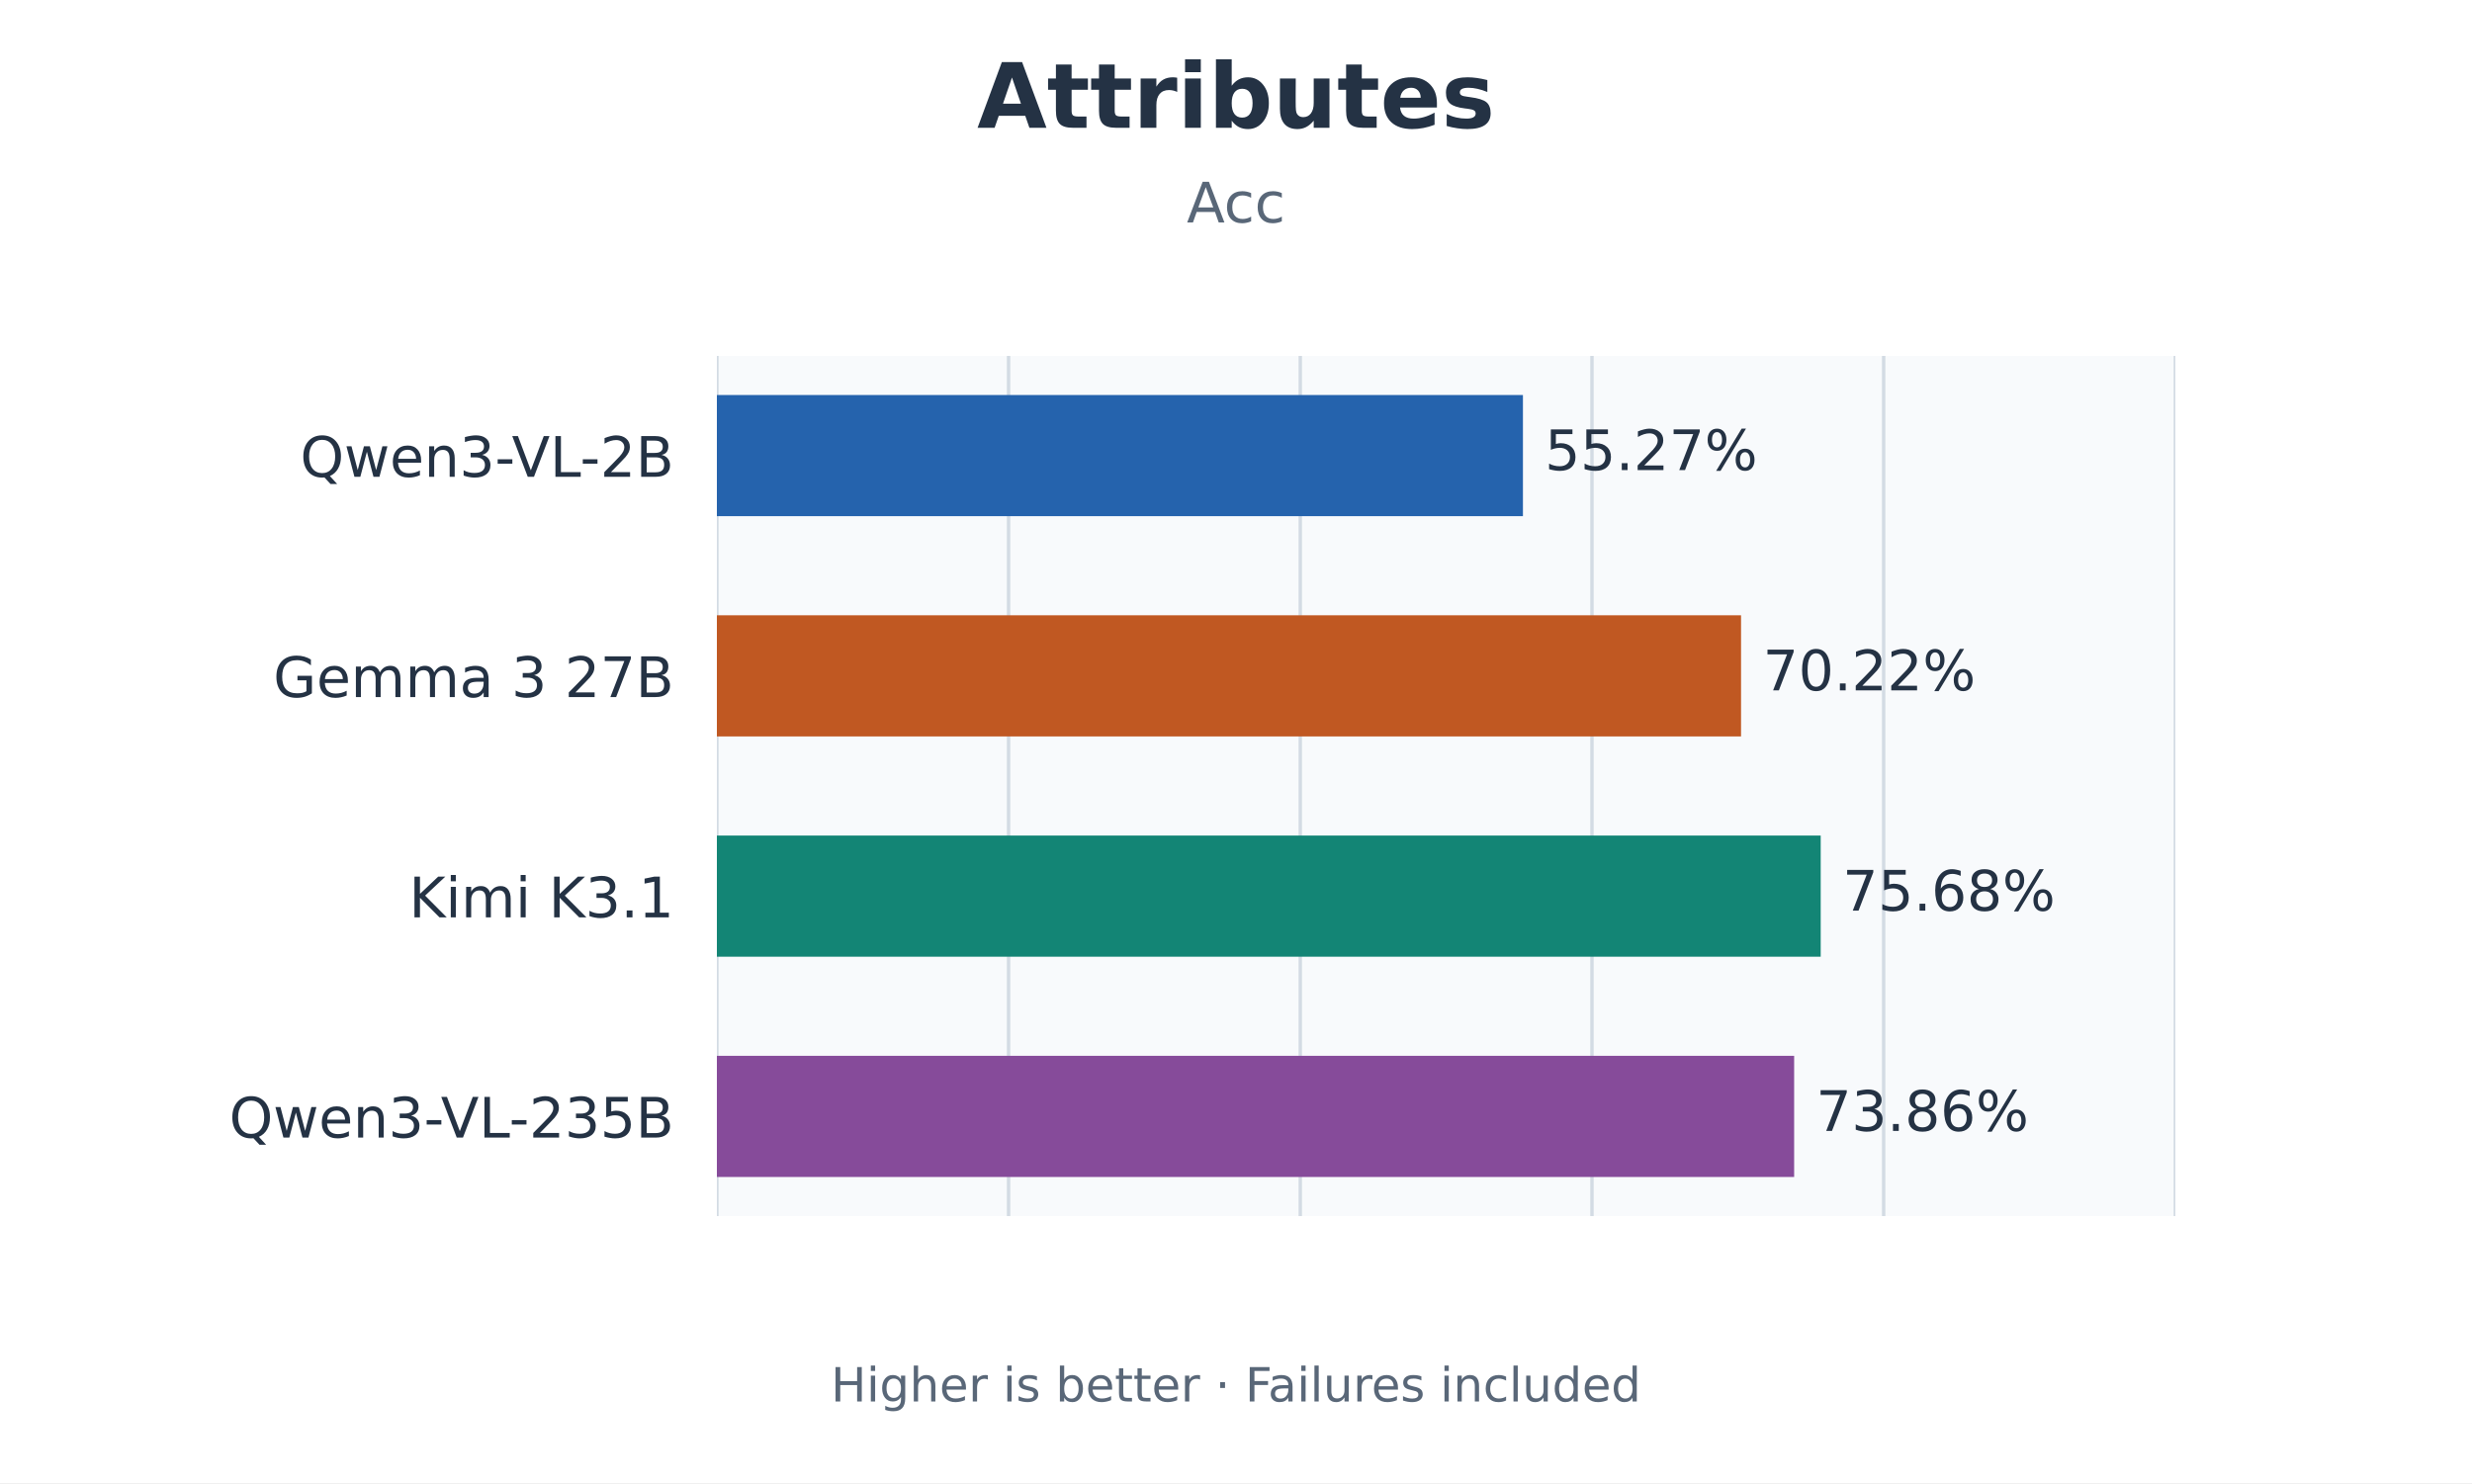
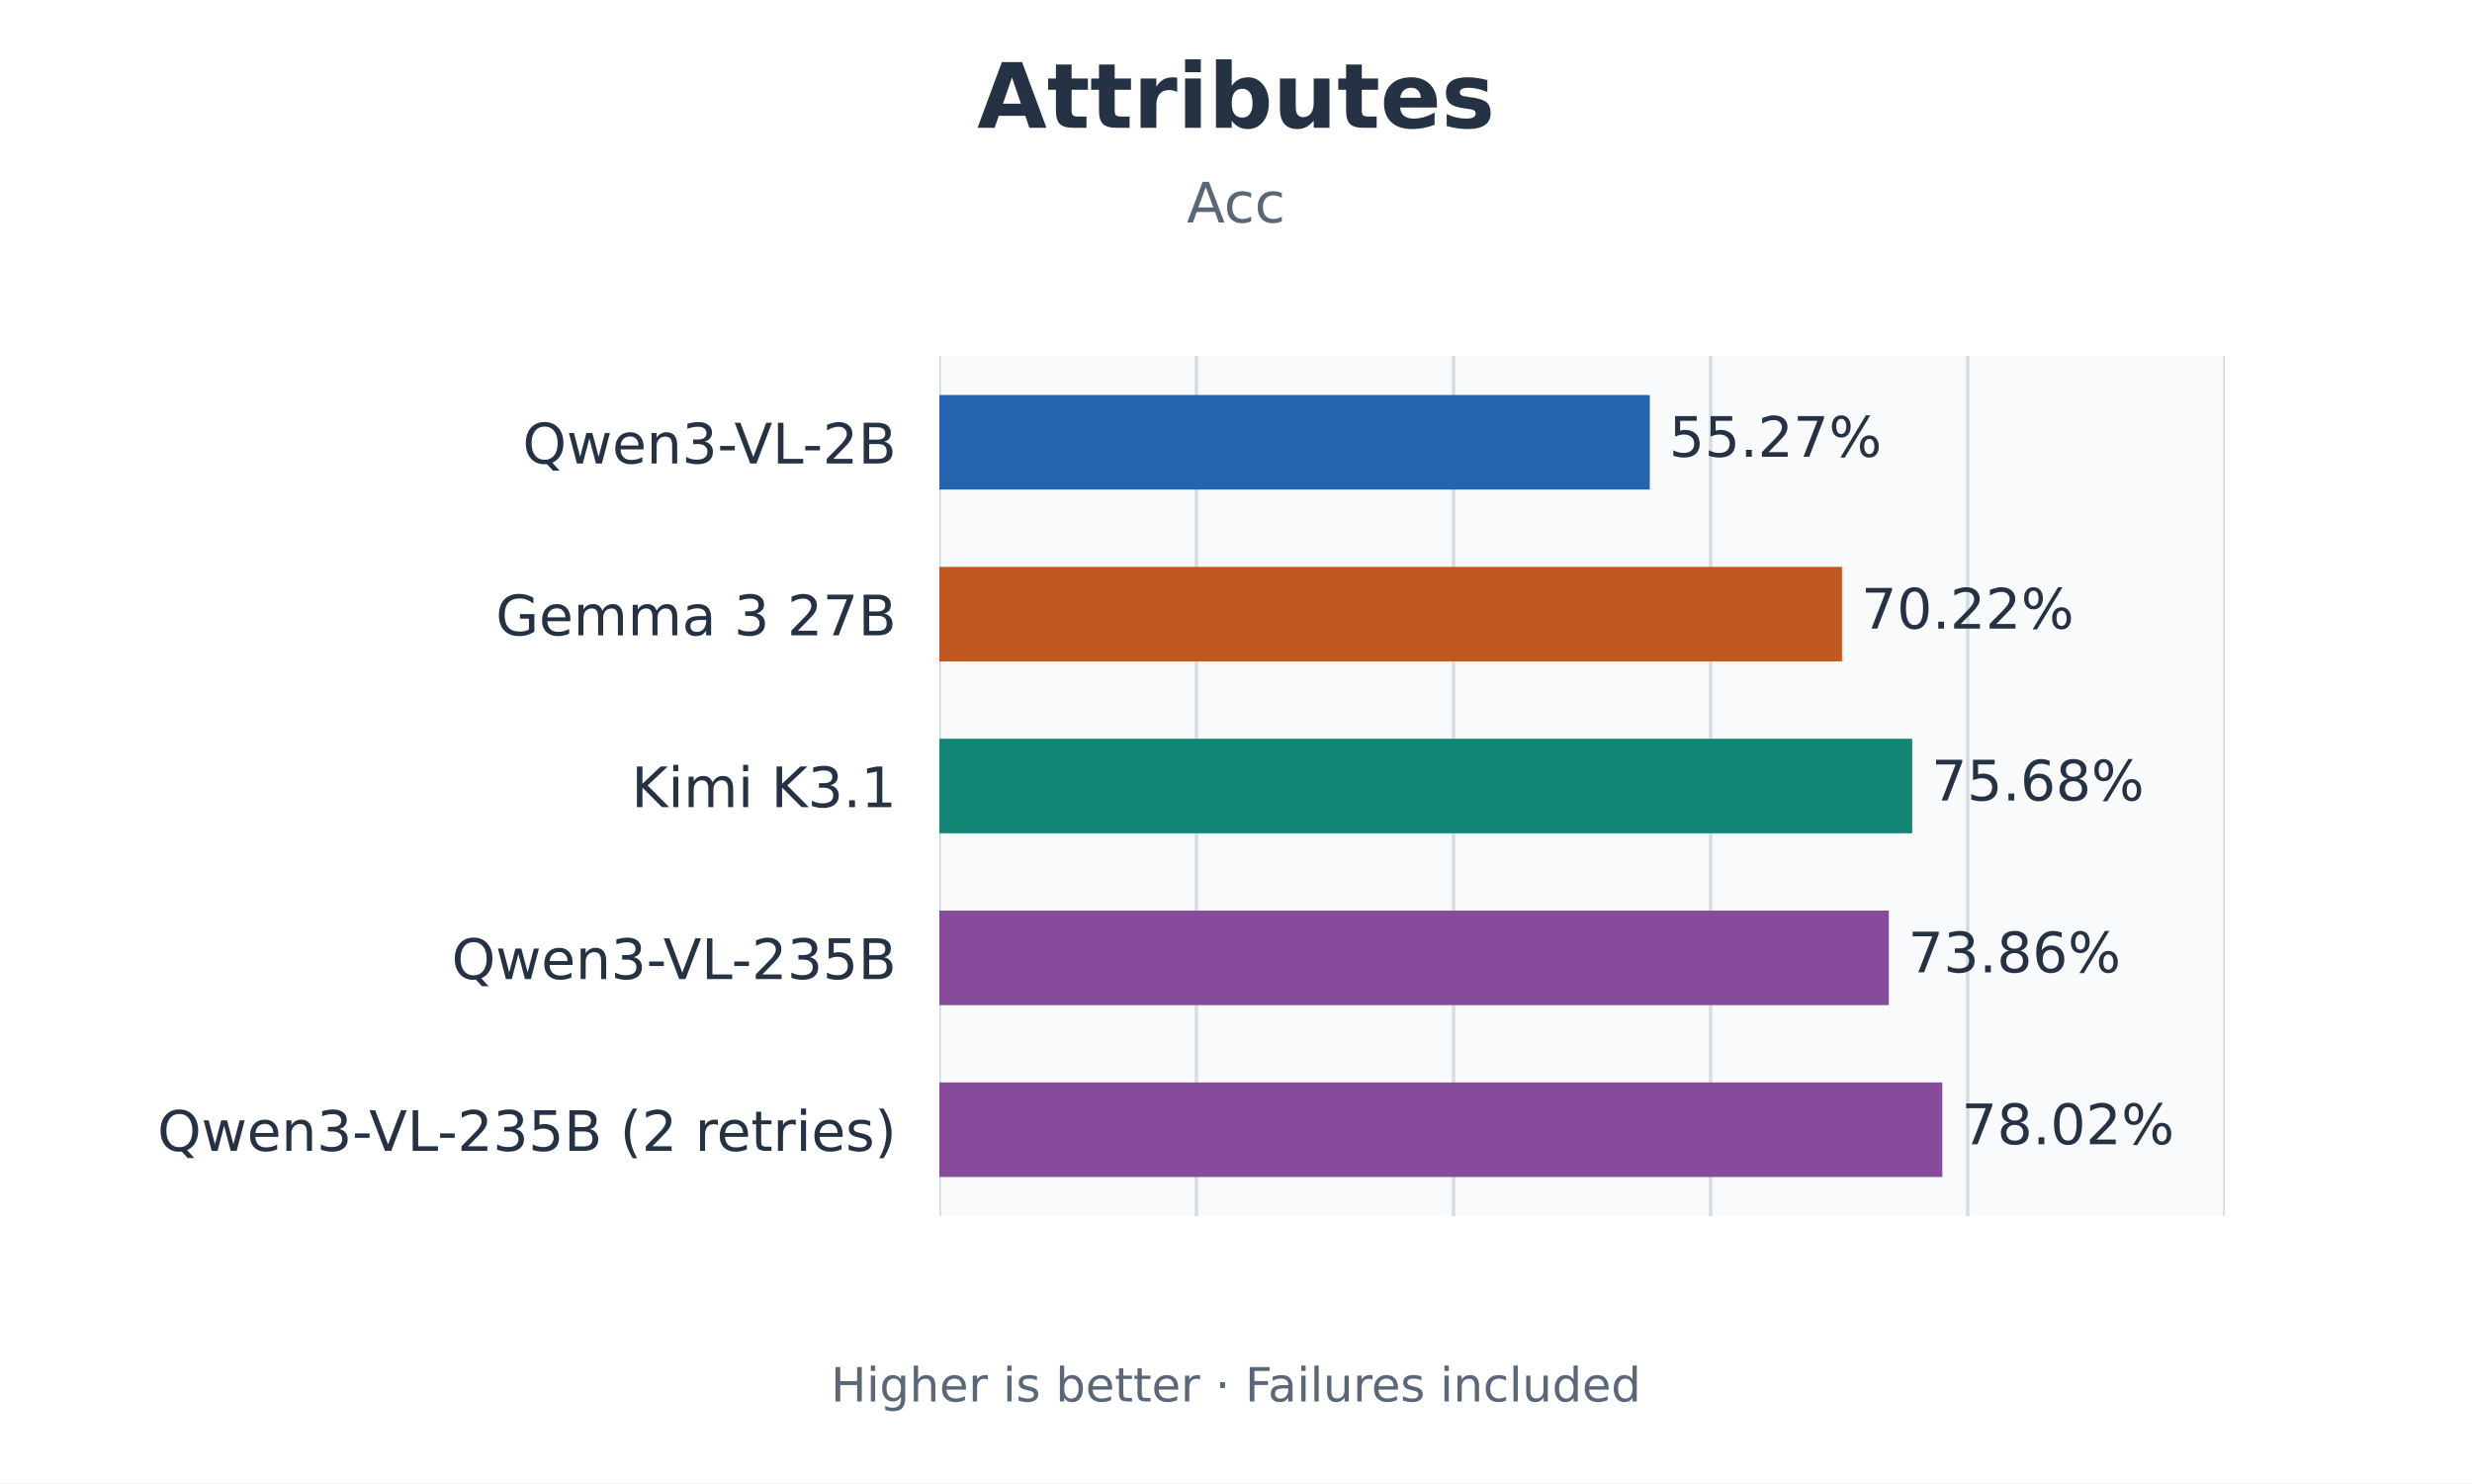
<svg xmlns="http://www.w3.org/2000/svg" width="576pt" height="345.6pt" viewBox="0 0 576 345.6" version="1.1">
  <defs>
    <style type="text/css">*{stroke-linejoin: round; stroke-linecap: butt}</style>
  </defs>
  <g id="figure_1">
    <g id="patch_1">
-       <path d="M 0 345.6  L 576 345.6  L 576 0  L 0 0  z " style="fill: #ffffff" />
+       <path d="M 0 345.6 L 576 345.6 L 576 0 L 0 0 z " style="fill: #ffffff" />
    </g>
    <g id="axes_1">
      <g id="patch_2">
-         <path d="M 167.04 283.392  L 506.88 283.392  L 506.88 82.944  L 167.04 82.944  z " style="fill: #f8fafc" />
+         <path d="M 218.88 283.392 L 518.4 283.392 L 518.4 82.944 L 218.88 82.944 z " style="fill: #f8fafc" />
      </g>
      <g id="matplotlib.axis_1">
        <g id="xtick_1">
          <g id="line2d_1">
-             <path d="M 167.04 283.392  L 167.04 82.944  " clip-path="url(#p53d1facaa8)" style="fill: none; stroke: #d3dbe4; stroke-width: 0.8; stroke-linecap: square" />
+             <path d="M 218.88 283.392 L 218.88 82.944 " clip-path="url(#p9a324c0101)" style="fill: none; stroke: #d3dbe4; stroke-width: 0.8; stroke-linecap: square" />
          </g>
          <g id="line2d_2" />
        </g>
        <g id="xtick_2">
          <g id="line2d_3">
-             <path d="M 235.008 283.392  L 235.008 82.944  " clip-path="url(#p53d1facaa8)" style="fill: none; stroke: #d3dbe4; stroke-width: 0.8; stroke-linecap: square" />
+             <path d="M 278.784 283.392 L 278.784 82.944 " clip-path="url(#p9a324c0101)" style="fill: none; stroke: #d3dbe4; stroke-width: 0.8; stroke-linecap: square" />
          </g>
          <g id="line2d_4" />
        </g>
        <g id="xtick_3">
          <g id="line2d_5">
-             <path d="M 302.976 283.392  L 302.976 82.944  " clip-path="url(#p53d1facaa8)" style="fill: none; stroke: #d3dbe4; stroke-width: 0.8; stroke-linecap: square" />
+             <path d="M 338.688 283.392 L 338.688 82.944 " clip-path="url(#p9a324c0101)" style="fill: none; stroke: #d3dbe4; stroke-width: 0.8; stroke-linecap: square" />
          </g>
          <g id="line2d_6" />
        </g>
        <g id="xtick_4">
          <g id="line2d_7">
-             <path d="M 370.944 283.392  L 370.944 82.944  " clip-path="url(#p53d1facaa8)" style="fill: none; stroke: #d3dbe4; stroke-width: 0.8; stroke-linecap: square" />
+             <path d="M 398.592 283.392 L 398.592 82.944 " clip-path="url(#p9a324c0101)" style="fill: none; stroke: #d3dbe4; stroke-width: 0.8; stroke-linecap: square" />
          </g>
          <g id="line2d_8" />
        </g>
        <g id="xtick_5">
          <g id="line2d_9">
-             <path d="M 438.912 283.392  L 438.912 82.944  " clip-path="url(#p53d1facaa8)" style="fill: none; stroke: #d3dbe4; stroke-width: 0.8; stroke-linecap: square" />
+             <path d="M 458.496 283.392 L 458.496 82.944 " clip-path="url(#p9a324c0101)" style="fill: none; stroke: #d3dbe4; stroke-width: 0.8; stroke-linecap: square" />
          </g>
          <g id="line2d_10" />
        </g>
        <g id="xtick_6">
          <g id="line2d_11">
-             <path d="M 506.88 283.392  L 506.88 82.944  " clip-path="url(#p53d1facaa8)" style="fill: none; stroke: #d3dbe4; stroke-width: 0.8; stroke-linecap: square" />
+             <path d="M 518.4 283.392 L 518.4 82.944 " clip-path="url(#p9a324c0101)" style="fill: none; stroke: #d3dbe4; stroke-width: 0.8; stroke-linecap: square" />
          </g>
          <g id="line2d_12" />
        </g>
      </g>
      <g id="matplotlib.axis_2">
        <g id="ytick_1">
          <g id="line2d_13" />
          <g id="text_1">
-             <text style="font-size: 13px; font-family: 'DejaVu Sans'; text-anchor: end; fill: #243244" x="157.04" y="111.11" transform="rotate(-0 157.04 111.1098)">Qwen3-VL-2B</text>
+             <text style="font-size: 13px; font-family: 'DejaVu Sans'; text-anchor: end; fill: #243244" x="208.88" y="108.007" transform="rotate(-0 208.88 108.0074)">Qwen3-VL-2B</text>
          </g>
        </g>
        <g id="ytick_2">
          <g id="line2d_14" />
          <g id="text_2">
-             <text style="font-size: 13px; font-family: 'DejaVu Sans'; text-anchor: end; fill: #243244" x="157.04" y="162.441" transform="rotate(-0 157.04 162.4409)">Gemma 3 27B</text>
+             <text style="font-size: 13px; font-family: 'DejaVu Sans'; text-anchor: end; fill: #243244" x="208.88" y="148.057" transform="rotate(-0 208.88 148.0569)">Gemma 3 27B</text>
          </g>
        </g>
        <g id="ytick_3">
          <g id="line2d_15" />
          <g id="text_3">
-             <text style="font-size: 13px; font-family: 'DejaVu Sans'; text-anchor: end; fill: #243244" x="157.04" y="213.773" transform="rotate(-0 157.04 213.7725)">Kimi K3.1</text>
+             <text style="font-size: 13px; font-family: 'DejaVu Sans'; text-anchor: end; fill: #243244" x="208.88" y="188.107" transform="rotate(-0 208.88 188.107)">Kimi K3.1</text>
          </g>
        </g>
        <g id="ytick_4">
          <g id="line2d_16" />
          <g id="text_4">
-             <text style="font-size: 13px; font-family: 'DejaVu Sans'; text-anchor: end; fill: #243244" x="157.04" y="265.103" transform="rotate(-0 157.04 265.1031)">Qwen3-VL-235B</text>
+             <text style="font-size: 13px; font-family: 'DejaVu Sans'; text-anchor: end; fill: #243244" x="208.88" y="228.156" transform="rotate(-0 208.88 228.156)">Qwen3-VL-235B</text>
+           </g>
+         </g>
+         <g id="ytick_5">
+           <g id="line2d_17" />
+           <g id="text_5">
+             <text style="font-size: 13px; font-family: 'DejaVu Sans'; text-anchor: end; fill: #243244" x="208.88" y="268.206" transform="rotate(-0 208.88 268.2061)">Qwen3-VL-235B (2 retries)</text>
          </g>
        </g>
      </g>
      <g id="patch_3">
-         <path d="M 167.04 92.055  L 354.858 92.055  L 354.858 120.287  L 167.04 120.287  z " clip-path="url(#p53d1facaa8)" style="fill: #2563ad" />
+         <path d="M 218.88 92.055 L 384.414 92.055 L 384.414 114.083 L 218.88 114.083 z " clip-path="url(#p9a324c0101)" style="fill: #2563ad" />
      </g>
      <g id="patch_4">
-         <path d="M 167.04 143.386  L 405.679 143.386  L 405.679 171.618  L 167.04 171.618  z " clip-path="url(#p53d1facaa8)" style="fill: #c05822" />
+         <path d="M 218.88 132.105 L 429.206 132.105 L 429.206 154.132 L 218.88 154.132 z " clip-path="url(#p9a324c0101)" style="fill: #c05822" />
      </g>
      <g id="patch_5">
-         <path d="M 167.04 194.718  L 424.24 194.718  L 424.24 222.95  L 167.04 222.95  z " clip-path="url(#p53d1facaa8)" style="fill: #138575" />
+         <path d="M 218.88 172.154 L 445.565 172.154 L 445.565 194.182 L 218.88 194.182 z " clip-path="url(#p9a324c0101)" style="fill: #138575" />
      </g>
      <g id="patch_6">
-         <path d="M 167.04 246.049  L 418.053 246.049  L 418.053 274.281  L 167.04 274.281  z " clip-path="url(#p53d1facaa8)" style="fill: #864b9a" />
+         <path d="M 218.88 212.204 L 440.112 212.204 L 440.112 234.231 L 218.88 234.231 z " clip-path="url(#p9a324c0101)" style="fill: #864b9a" />
      </g>
-       <g id="text_5">
-         <text style="font-size: 13px; font-family: 'DejaVu Sans'; text-anchor: start; fill: #243244" x="359.956" y="109.548" transform="rotate(-0 359.9555 109.5483)">55.27%</text>
+       <g id="patch_7">
+         <path d="M 218.88 252.253 L 452.576 252.253 L 452.576 274.281 L 218.88 274.281 z " clip-path="url(#p9a324c0101)" style="fill: #864b9a" />
      </g>
      <g id="text_6">
-         <text style="font-size: 13px; font-family: 'DejaVu Sans'; text-anchor: start; fill: #243244" x="410.777" y="160.879" transform="rotate(-0 410.7769 160.8794)">70.22%</text>
+         <text style="font-size: 13px; font-family: 'DejaVu Sans'; text-anchor: start; fill: #243244" x="388.907" y="106.446" transform="rotate(-0 388.9073 106.4459)">55.27%</text>
      </g>
      <g id="text_7">
-         <text style="font-size: 13px; font-family: 'DejaVu Sans'; text-anchor: start; fill: #243244" x="429.338" y="212.211" transform="rotate(-0 429.3377 212.2105)">75.68%</text>
+         <text style="font-size: 13px; font-family: 'DejaVu Sans'; text-anchor: start; fill: #243244" x="433.699" y="146.495" transform="rotate(-0 433.6989 146.4954)">70.22%</text>
      </g>
      <g id="text_8">
-         <text style="font-size: 13px; font-family: 'DejaVu Sans'; text-anchor: start; fill: #243244" x="423.151" y="263.542" transform="rotate(-0 423.1508 263.5416)">73.86%</text>
+         <text style="font-size: 13px; font-family: 'DejaVu Sans'; text-anchor: start; fill: #243244" x="450.058" y="186.545" transform="rotate(-0 450.0576 186.545)">75.68%</text>
+       </g>
+       <g id="text_9">
+         <text style="font-size: 13px; font-family: 'DejaVu Sans'; text-anchor: start; fill: #243244" x="444.605" y="226.595" transform="rotate(-0 444.6047 226.5945)">73.86%</text>
+       </g>
+       <g id="text_10">
+         <text style="font-size: 13px; font-family: 'DejaVu Sans'; text-anchor: start; fill: #243244" x="457.069" y="266.644" transform="rotate(-0 457.0685 266.6441)">78.02%</text>
      </g>
    </g>
-     <g id="text_9">
+     <g id="text_11">
      <text style="font-weight: 700; font-size: 21px; font-family: 'DejaVu Sans'; text-anchor: middle; fill: #243244" x="288" y="29.781" transform="rotate(-0 288 29.78072)">Attributes</text>
    </g>
-     <g id="text_10">
+     <g id="text_12">
      <text style="font-size: 13px; font-family: 'DejaVu Sans'; text-anchor: middle; fill: #596778" x="288" y="51.84" transform="rotate(-0 288 51.84)">Acc</text>
    </g>
-     <g id="text_11">
+     <g id="text_13">
      <text style="font-size: 11px; font-family: 'DejaVu Sans'; text-anchor: middle; fill: #596778" x="288" y="326.592" transform="rotate(-0 288 326.592)">Higher is better · Failures included</text>
    </g>
  </g>
  <defs>
-     <clipPath id="p53d1facaa8">
-       <rect x="167.04" y="82.944" width="339.84" height="200.448" />
+     <clipPath id="p9a324c0101">
+       <rect x="218.88" y="82.944" width="299.52" height="200.448" />
    </clipPath>
  </defs>
</svg>
